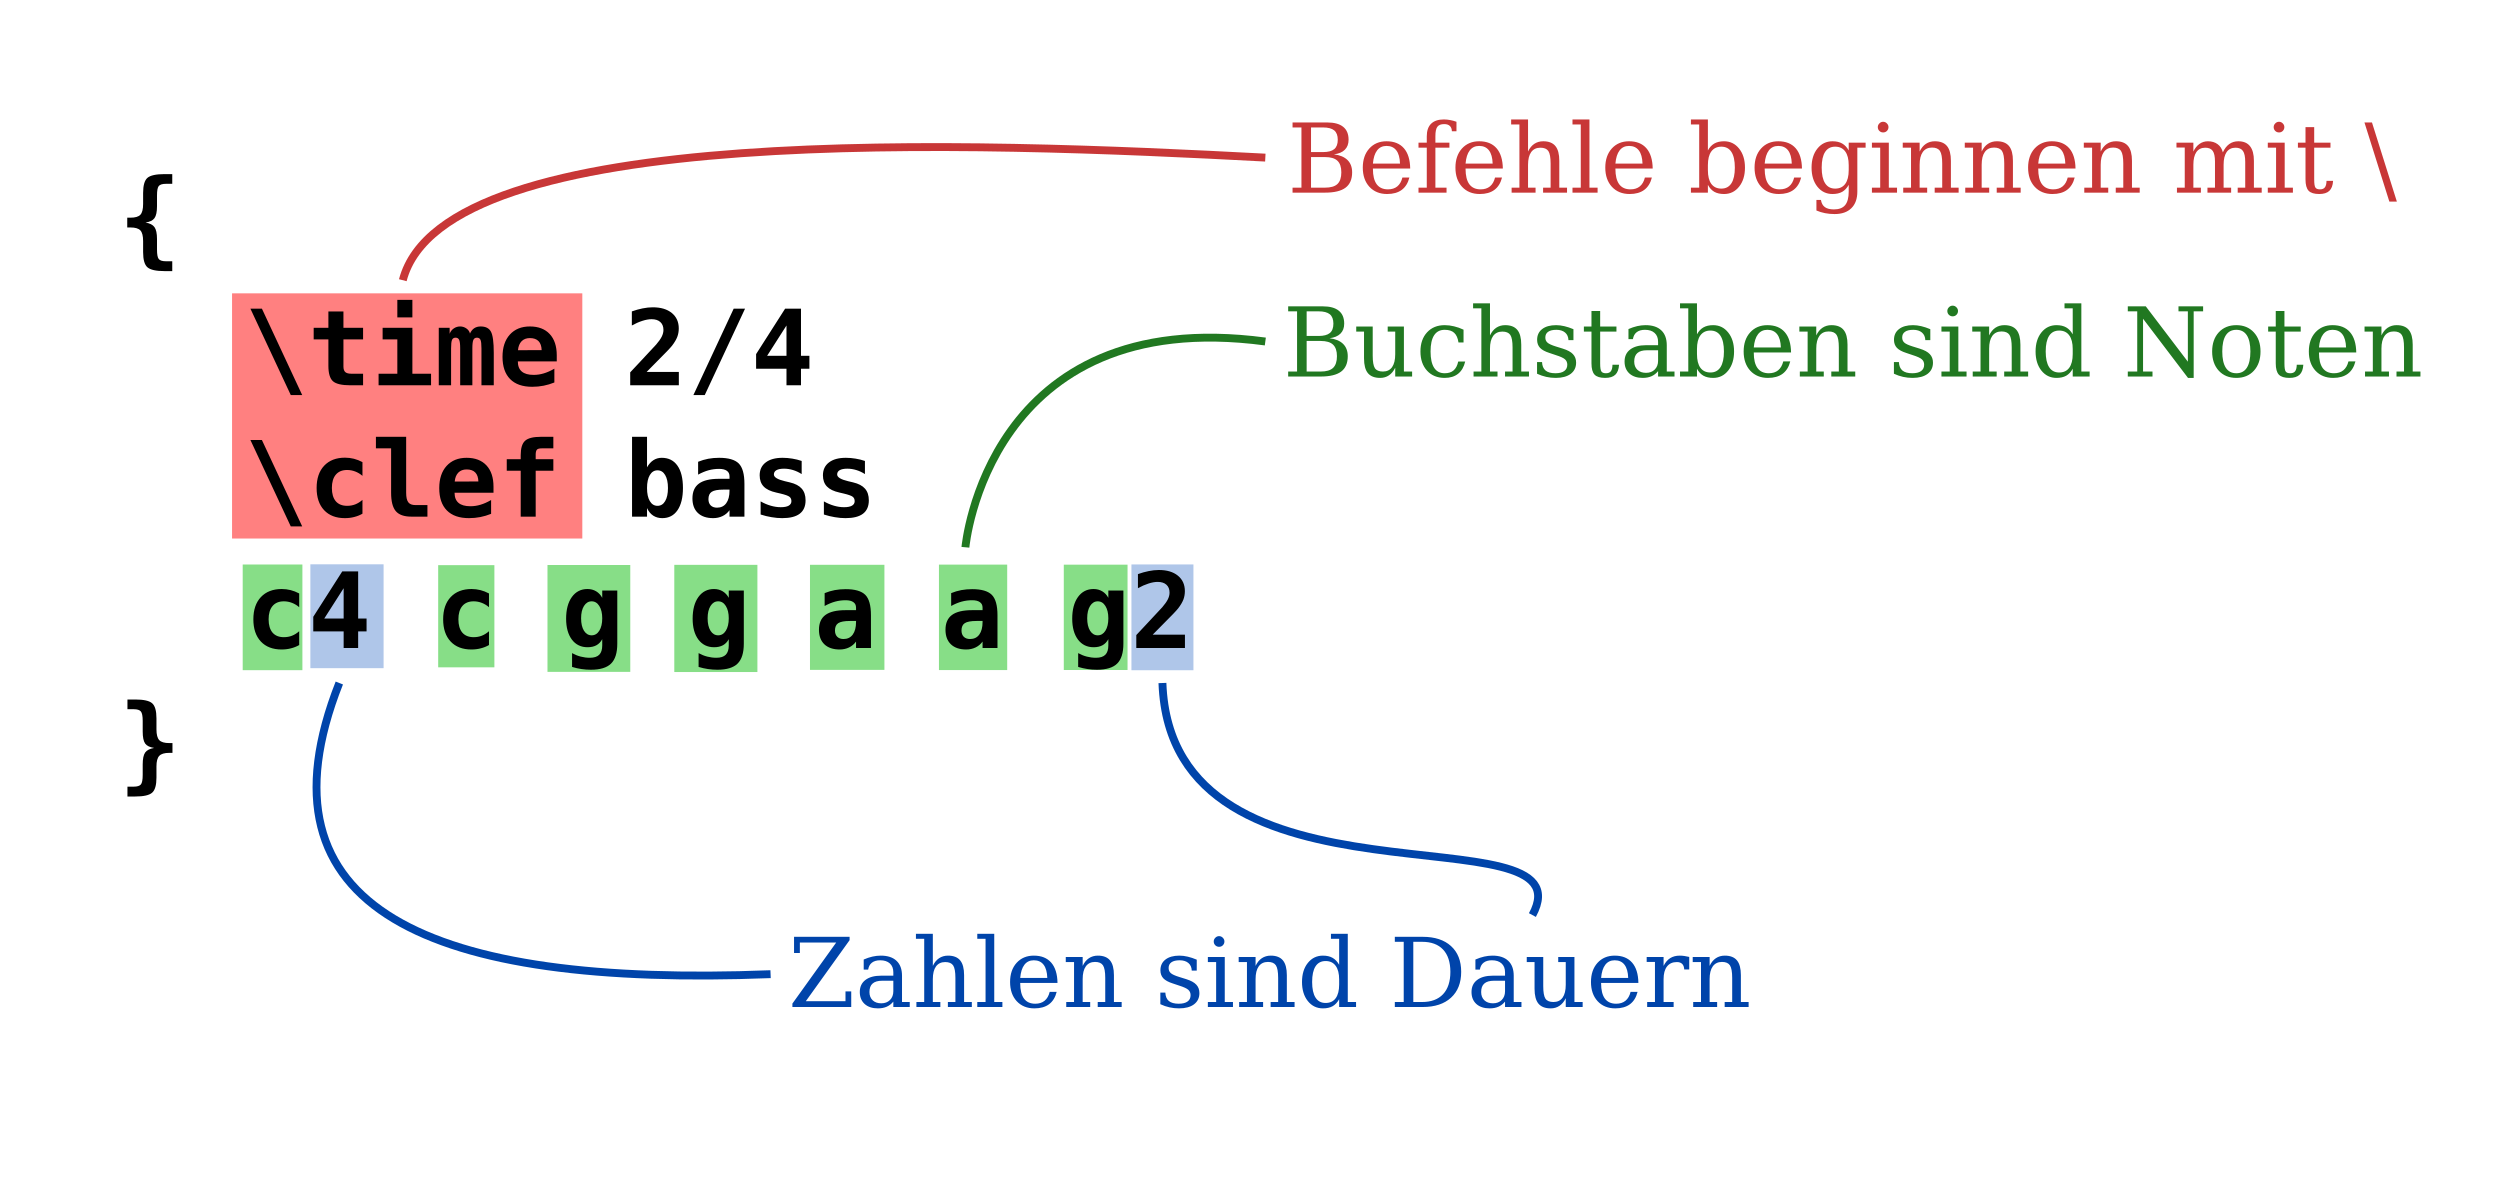
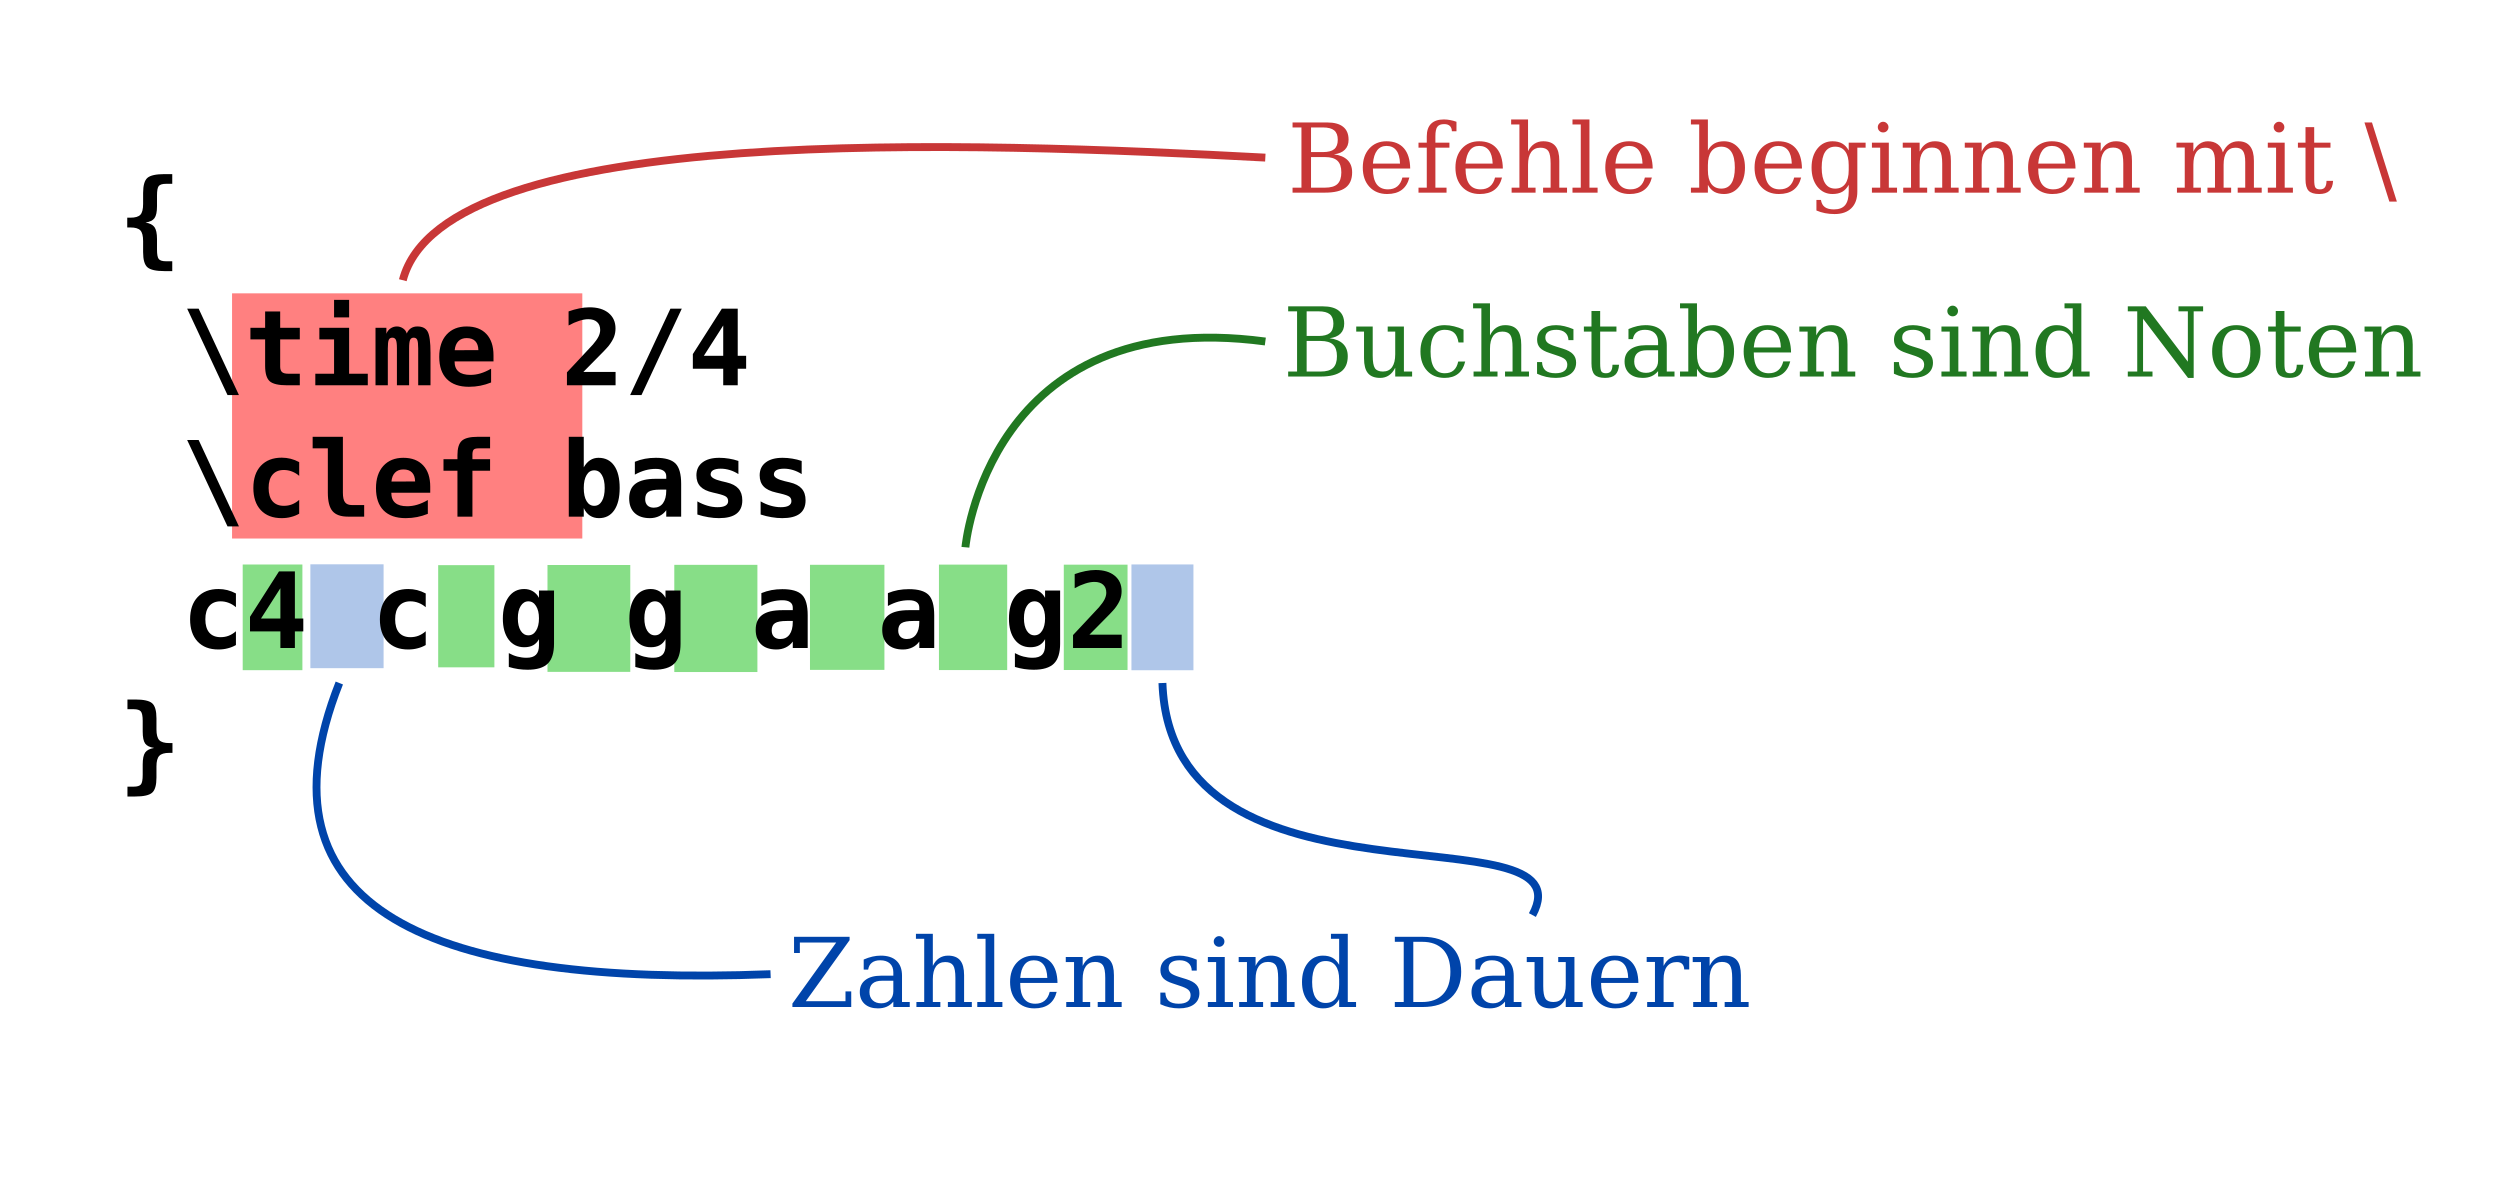
- <svg xmlns="http://www.w3.org/2000/svg" width="571" height="269" id="svg8911" version="1.0">
-   <defs id="defs8913">
-     </defs>
+ <svg xmlns="http://www.w3.org/2000/svg" id="svg8911" width="571" height="269" version="1.0">
  <g id="layer1">
    <rect style="fill:#afc6e9;stroke:none;stroke-width:1.638;stroke-miterlimit:4;stroke-dasharray:none;stroke-opacity:1" id="rect8967" width="14.162" height="24.162" x="258.419" y="128.919" />
    <rect style="fill:#87de87;stroke:none;stroke-width:1.738;stroke-miterlimit:4;stroke-dasharray:none;stroke-opacity:1" id="rect8965" width="14.562" height="24.062" x="242.969" y="128.969" />
    <rect style="fill:#87de87;stroke:none;stroke-width:1.714;stroke-miterlimit:4;stroke-dasharray:none;stroke-opacity:1" id="rect8963" width="15.586" height="24.086" x="214.457" y="128.957" />
    <rect style="fill:#87de87;stroke:none;stroke-width:1.8;stroke-miterlimit:4;stroke-dasharray:none;stroke-opacity:1" id="rect8961" width="17" height="24" x="185" y="129" />
    <rect style="fill:#87de87;stroke:none;stroke-width:1.817;stroke-miterlimit:4;stroke-dasharray:none;stroke-opacity:1" id="rect8959" width="18.983" height="24.483" x="154.009" y="129.009" />
    <rect style="fill:#87de87;stroke:none;stroke-width:1.891;stroke-miterlimit:4;stroke-dasharray:none;stroke-opacity:1" id="rect8957" width="18.909" height="24.409" x="125.046" y="129.046" />
    <rect style="fill:#87de87;stroke:none;stroke-width:1.963;stroke-miterlimit:4;stroke-dasharray:none;stroke-opacity:1" id="rect8955" width="12.837" height="23.337" x="100.081" y="129.081" />
    <rect style="fill:#afc6e9;stroke:none;stroke-width:1.577;stroke-miterlimit:4;stroke-dasharray:none;stroke-opacity:1" id="rect8953" width="16.723" height="23.723" x="70.888" y="128.888" />
    <rect style="fill:#87de87;stroke:none;stroke-width:1.666;stroke-miterlimit:4;stroke-dasharray:none;stroke-opacity:1" id="rect8951" width="13.634" height="24.134" x="55.433" y="128.933" />
    <rect style="fill:#ff8080;stroke:none;stroke-width:1.8;stroke-miterlimit:4;stroke-dasharray:none;stroke-opacity:1" id="rect8949" width="80" height="56" x="53" y="67" />
-     <text xml:space="preserve" style="font-size:24px;font-style:normal;font-variant:normal;font-weight:bold;font-stretch:normal;fill:#000000;fill-opacity:1;stroke:none;stroke-width:1px;stroke-linecap:butt;stroke-linejoin:miter;stroke-opacity:1;font-family:DejaVu Sans Mono;-inkscape-font-specification:DejaVu Sans Mono Bold" x="27" y="58" id="text8921">
-       <tspan x="27" y="58" id="tspan8925">{</tspan>
-       <tspan x="27" y="88" id="tspan8929">  \time 2/4</tspan>
-       <tspan x="27" y="118" id="tspan8931">  \clef bass</tspan>
-       <tspan x="27" y="148" id="tspan8933">  c4 c g g a a g2</tspan>
-       <tspan x="27" y="178" id="tspan8935">}</tspan>
+     <text xml:space="preserve" style="font-size:24px;font-style:normal;font-variant:normal;font-weight:700;font-stretch:normal;fill:#000;fill-opacity:1;stroke:none;stroke-width:1px;stroke-linecap:butt;stroke-linejoin:miter;stroke-opacity:1;font-family:DejaVu Sans Mono;-inkscape-font-specification:DejaVu Sans Mono Bold" id="text8921" x="27" y="58">
+       <tspan id="tspan8925" x="27" y="58">{</tspan>
+       <tspan id="tspan8929" x="27" y="88"> \time 2/4</tspan>
+       <tspan id="tspan8931" x="27" y="118"> \clef bass</tspan>
+       <tspan id="tspan8933" x="27" y="148"> c4 c g g a a g2</tspan>
+       <tspan id="tspan8935" x="27" y="178">}</tspan>
    </text>
-     <text xml:space="preserve" style="font-size:22px;font-style:normal;font-variant:normal;font-weight:normal;font-stretch:normal;fill:#c83737;fill-opacity:1;stroke:none;font-family:DejaVu Serif;-inkscape-font-specification:DejaVu Serif" x="294" y="44" id="text8937">
+     <text xml:space="preserve" style="font-size:22px;font-style:normal;font-variant:normal;font-weight:400;font-stretch:normal;fill:#c83737;fill-opacity:1;stroke:none;font-family:DejaVu Serif;-inkscape-font-specification:DejaVu Serif" id="text8937" x="294" y="44">
      <tspan id="tspan8939" x="294" y="44">Befehle beginnen mit \</tspan>
    </text>
-     <text xml:space="preserve" style="font-size:22px;font-style:normal;font-variant:normal;font-weight:normal;font-stretch:normal;fill:#217821;fill-opacity:1;stroke:none;font-family:DejaVu Serif;-inkscape-font-specification:DejaVu Serif" x="293" y="86" id="text8941">
+     <text xml:space="preserve" style="font-size:22px;font-style:normal;font-variant:normal;font-weight:400;font-stretch:normal;fill:#217821;fill-opacity:1;stroke:none;font-family:DejaVu Serif;-inkscape-font-specification:DejaVu Serif" id="text8941" x="293" y="86">
      <tspan id="tspan8943" x="293" y="86">Buchstaben sind Noten</tspan>
    </text>
-     <text xml:space="preserve" style="font-size:22px;font-style:normal;font-variant:normal;font-weight:normal;font-stretch:normal;fill:#0044aa;fill-opacity:1;stroke:none;font-family:DejaVu Serif;-inkscape-font-specification:DejaVu Serif" x="180" y="230" id="text8945">
+     <text xml:space="preserve" style="font-size:22px;font-style:normal;font-variant:normal;font-weight:400;font-stretch:normal;fill:#04a;fill-opacity:1;stroke:none;font-family:DejaVu Serif;-inkscape-font-specification:DejaVu Serif" id="text8945" x="180" y="230">
      <tspan id="tspan8947" x="180" y="230">Zahlen sind Dauern</tspan>
    </text>
-     <path style="fill:none;fill-rule:evenodd;stroke:#c83737;stroke-width:1.8;stroke-linecap:butt;stroke-linejoin:miter;stroke-miterlimit:4;stroke-dasharray:none;stroke-opacity:1" d="M 289,36 C 223,32.5 101.5,27.5 92,64" id="path8969" />
-     <path style="fill:none;fill-rule:evenodd;stroke:#217821;stroke-width:1.8;stroke-linecap:butt;stroke-linejoin:miter;stroke-miterlimit:4;stroke-dasharray:none;stroke-opacity:1" d="M 289,78 C 225.5,69.5 220.5,125 220.5,125" id="path8971" />
-     <path style="fill:none;fill-rule:evenodd;stroke:#0044aa;stroke-width:1.8;stroke-linecap:butt;stroke-linejoin:miter;stroke-miterlimit:4;stroke-dasharray:none;stroke-opacity:1" d="M 176,222.5 C 98.5,225.5 57,208 77.5,156" id="path8973" />
-     <path style="fill:none;fill-rule:evenodd;stroke:#0044aa;stroke-width:1.8;stroke-linecap:butt;stroke-linejoin:miter;stroke-miterlimit:4;stroke-dasharray:none;stroke-opacity:1" d="M 350,209 C 363.5,184 267.5,211.5 265.5,156" id="path8975" />
+     <path style="fill:none;fill-rule:evenodd;stroke:#c83737;stroke-width:1.8;stroke-linecap:butt;stroke-linejoin:miter;stroke-miterlimit:4;stroke-dasharray:none;stroke-opacity:1" id="path8969" d="M 289,36 C 223,32.5 101.5,27.5 92,64" />
+     <path style="fill:none;fill-rule:evenodd;stroke:#217821;stroke-width:1.8;stroke-linecap:butt;stroke-linejoin:miter;stroke-miterlimit:4;stroke-dasharray:none;stroke-opacity:1" id="path8971" d="M 289,78 C 225.5,69.5 220.5,125 220.5,125" />
+     <path style="fill:none;fill-rule:evenodd;stroke:#04a;stroke-width:1.8;stroke-linecap:butt;stroke-linejoin:miter;stroke-miterlimit:4;stroke-dasharray:none;stroke-opacity:1" id="path8973" d="M 176,222.5 C 98.5,225.5 57,208 77.5,156" />
+     <path style="fill:none;fill-rule:evenodd;stroke:#04a;stroke-width:1.8;stroke-linecap:butt;stroke-linejoin:miter;stroke-miterlimit:4;stroke-dasharray:none;stroke-opacity:1" id="path8975" d="M 350,209 C 363.5,184 267.5,211.5 265.5,156" />
  </g>
</svg>
